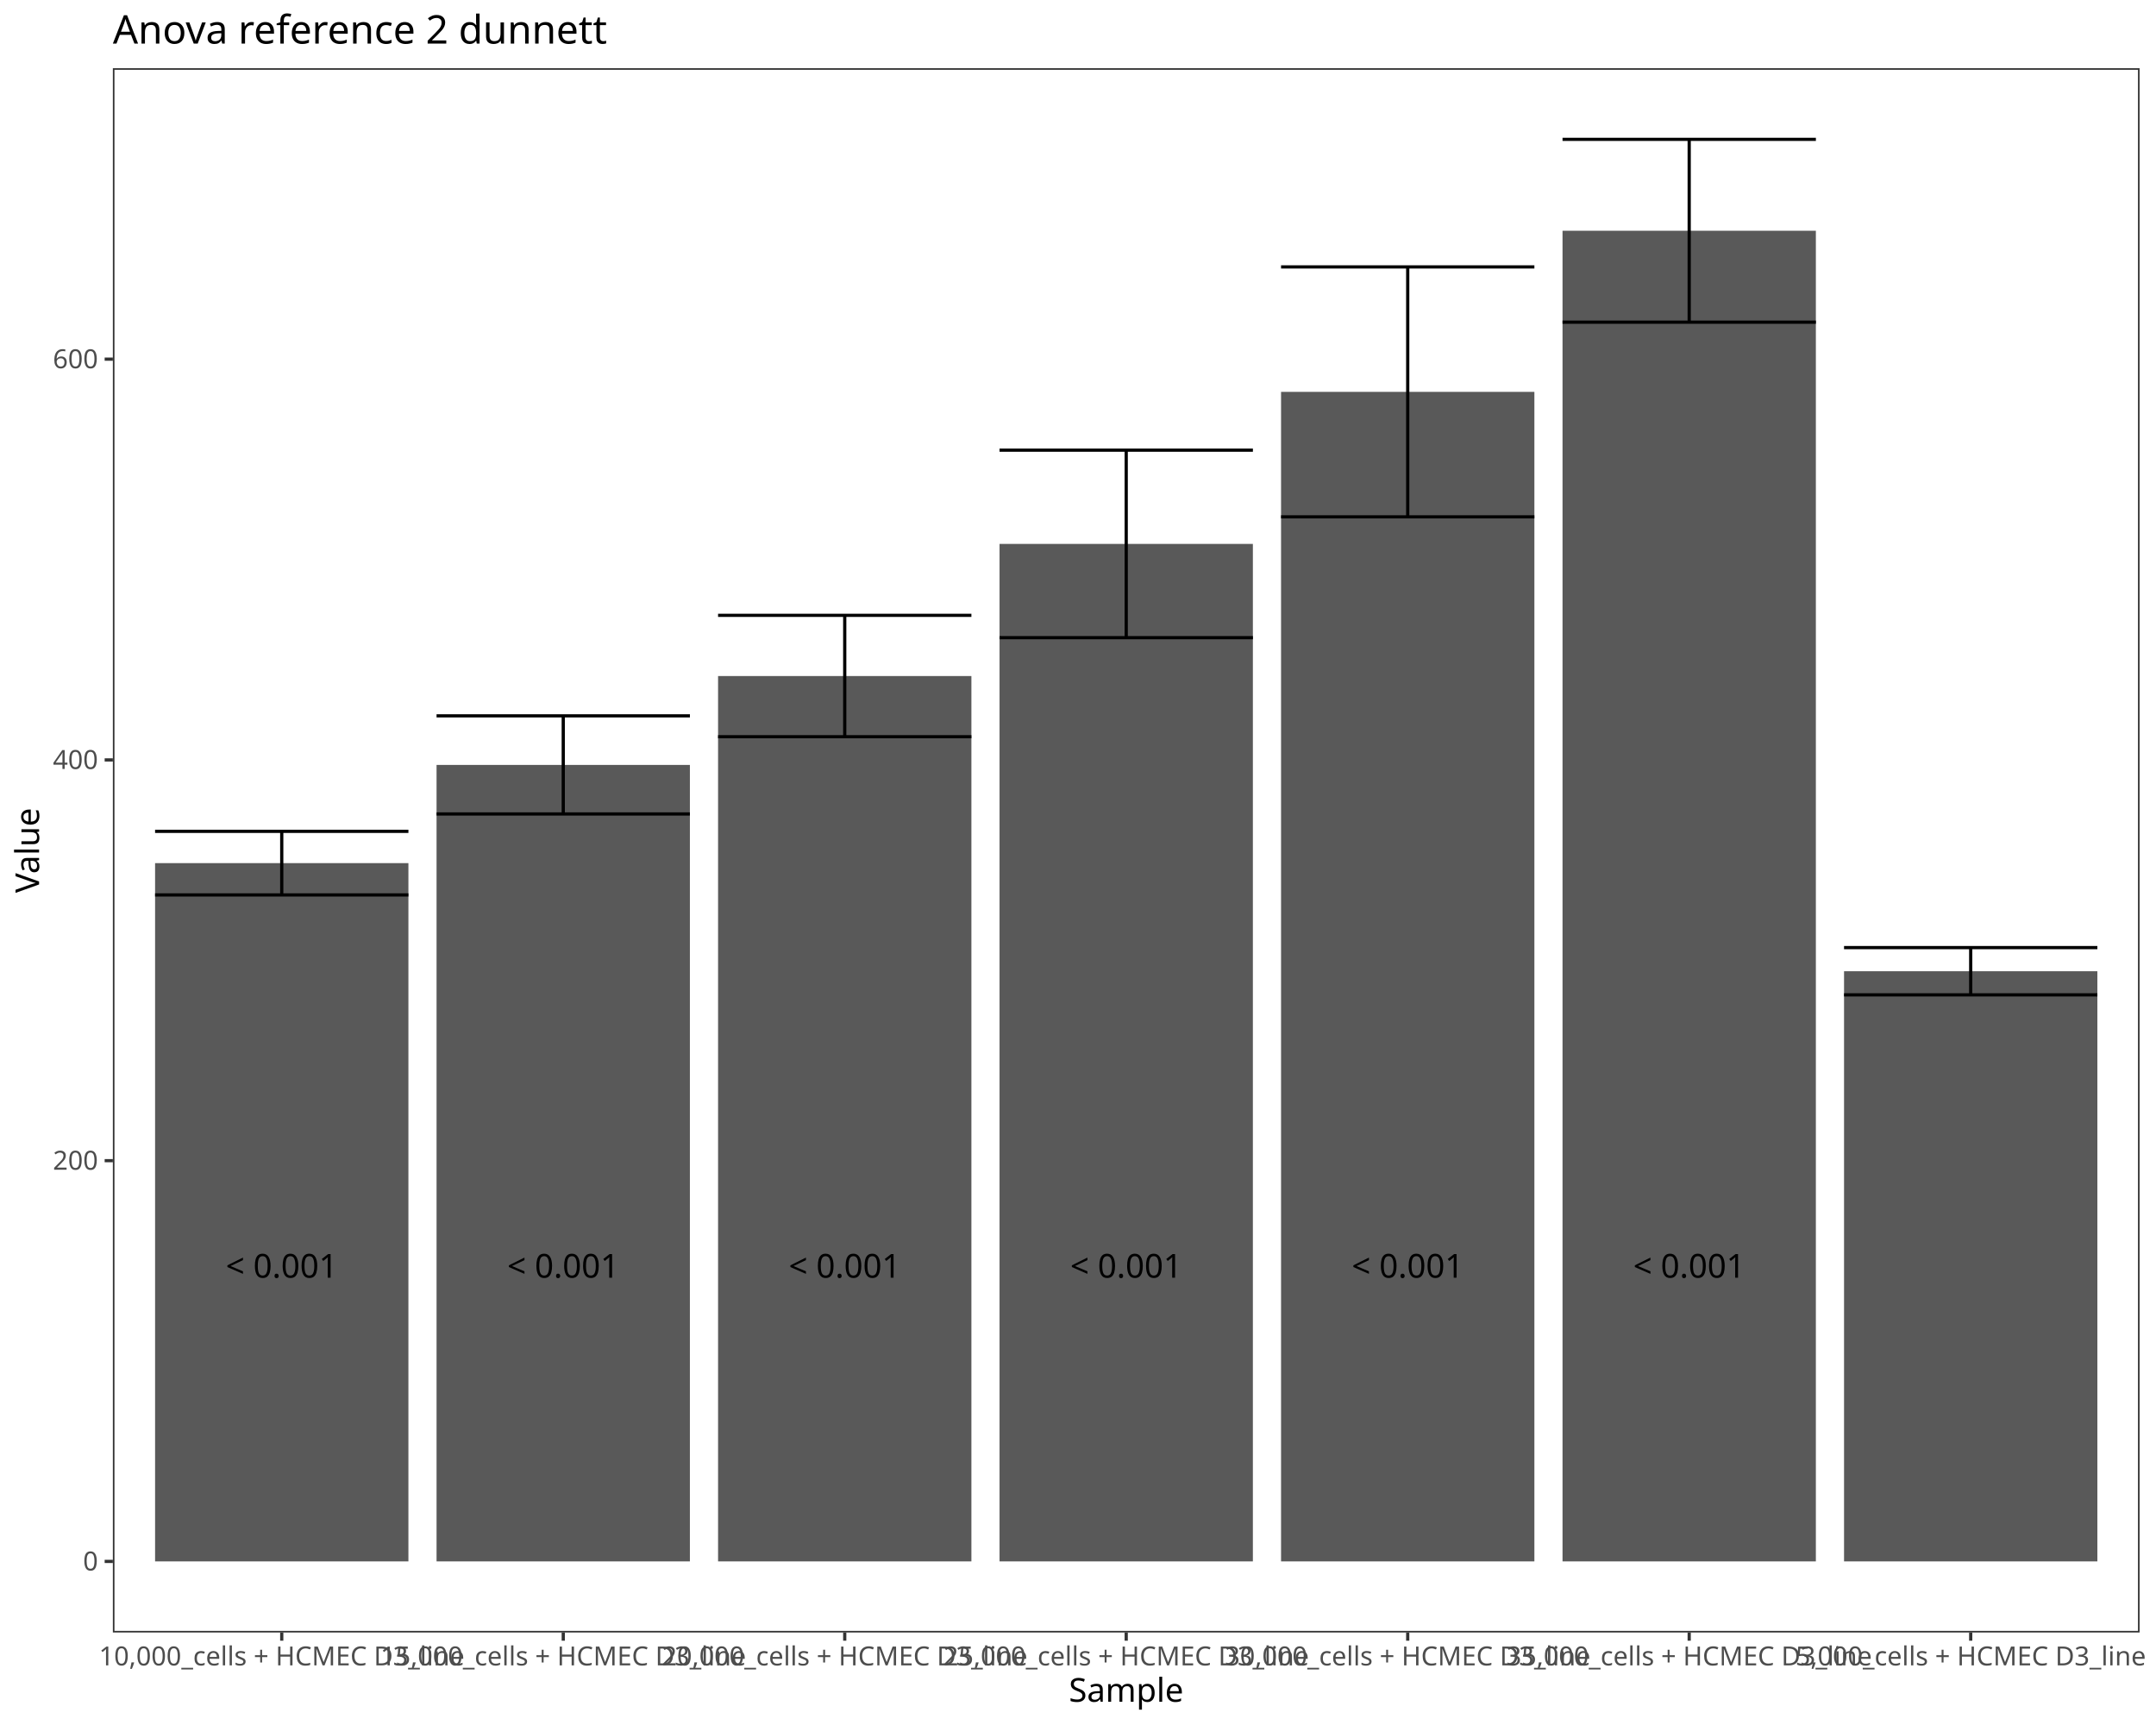
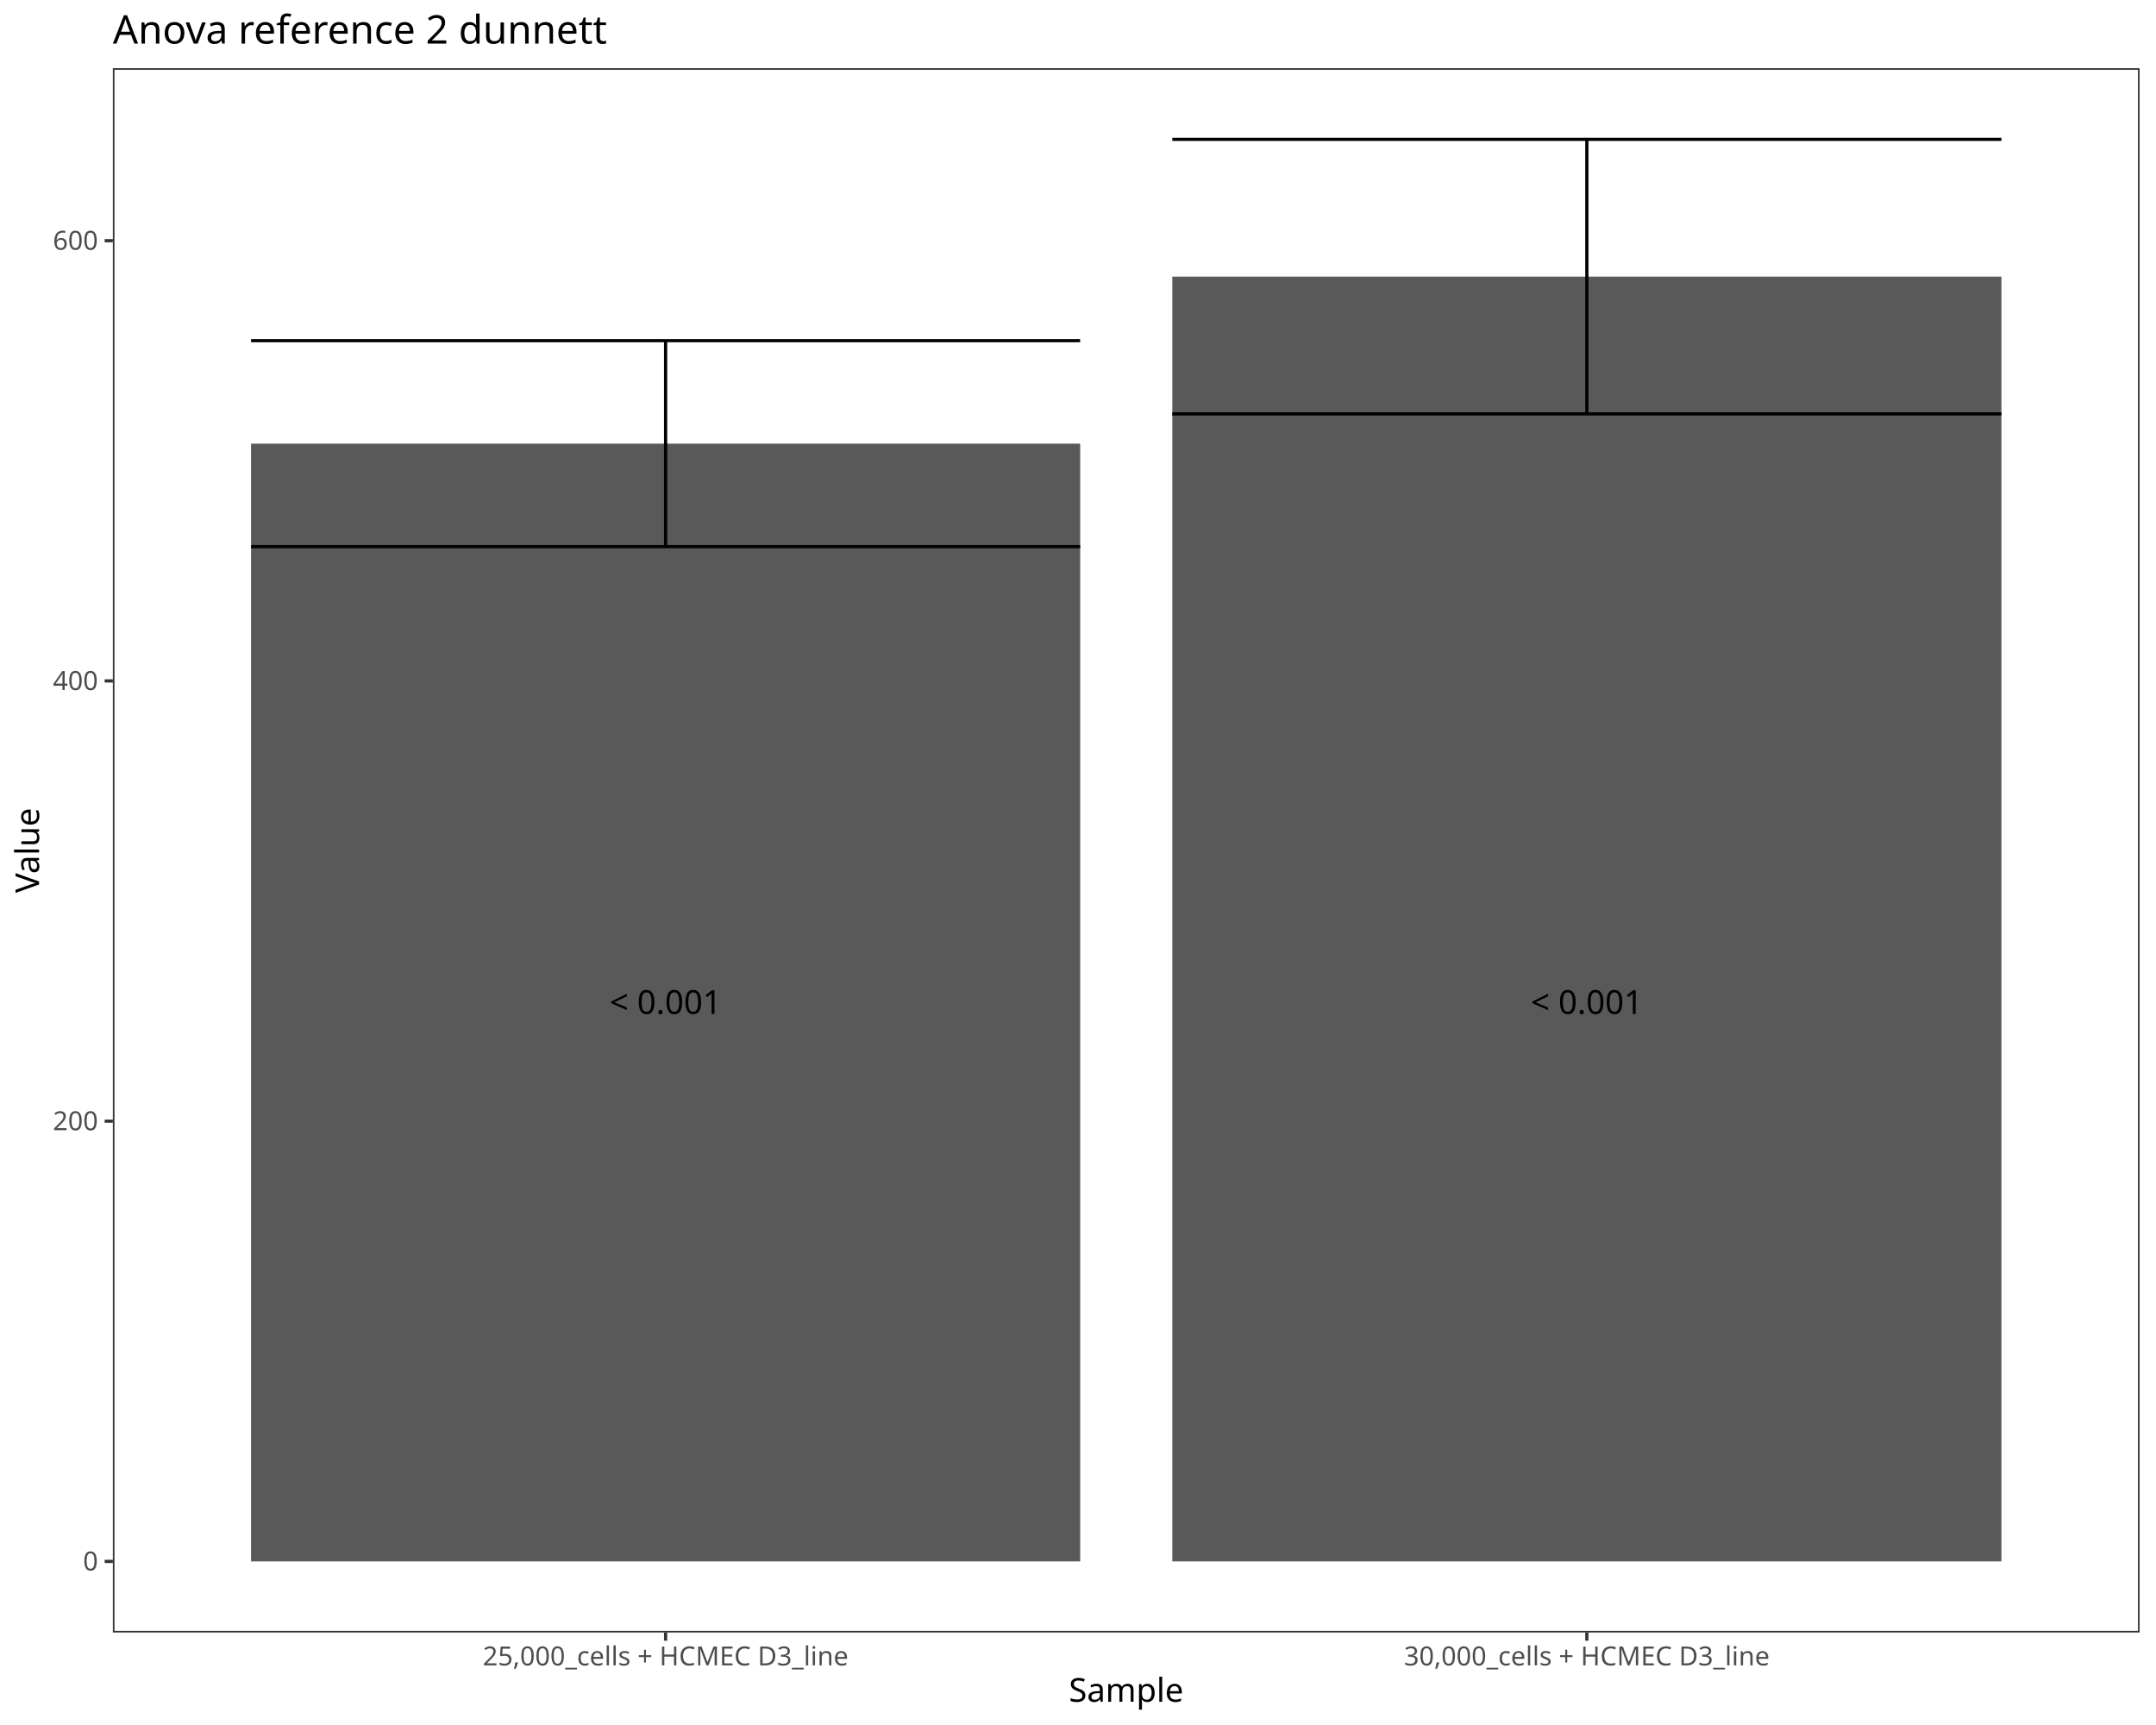
<svg xmlns="http://www.w3.org/2000/svg" class="svglite" data-engine-version="2.0" width="720.00pt" height="576.00pt" viewBox="0 0 720.00 576.00">
  <defs>
    <style type="text/css">
    .svglite line, .svglite polyline, .svglite polygon, .svglite path, .svglite rect, .svglite circle {
      fill: none;
      stroke: #000000;
      stroke-linecap: round;
      stroke-linejoin: round;
      stroke-miterlimit: 10.00;
    }
  </style>
  </defs>
  <rect width="100%" height="100%" style="stroke: none; fill: #FFFFFF;" />
  <defs>
    <clipPath id="cpMC4wMHw3MjAuMDB8MC4wMHw1NzYuMDA=">
      <rect x="0.00" y="0.00" width="720.00" height="576.00" />
    </clipPath>
  </defs>
  <g clip-path="url(#cpMC4wMHw3MjAuMDB8MC4wMHw1NzYuMDA=)">
    <rect x="0.00" y="0.00" width="720.00" height="576.00" style="stroke-width: 1.07; stroke: #FFFFFF; fill: #FFFFFF;" />
  </g>
  <defs>
    <clipPath id="cpMzcuNjl8NzE0LjUyfDIyLjc4fDU0NS4xMQ==">
      <rect x="37.69" y="22.78" width="676.83" height="522.33" />
    </clipPath>
  </defs>
  <g clip-path="url(#cpMzcuNjl8NzE0LjUyfDIyLjc4fDU0NS4xMQ==)">
    <rect x="37.69" y="22.78" width="676.83" height="522.33" style="stroke-width: 1.07; stroke: none; fill: #FFFFFF;" />
-     <rect x="51.79" y="288.21" width="84.60" height="233.16" style="stroke-width: 1.07; stroke: none; stroke-linecap: butt; stroke-linejoin: miter; fill: #595959;" />
-     <rect x="145.79" y="255.42" width="84.60" height="265.95" style="stroke-width: 1.07; stroke: none; stroke-linecap: butt; stroke-linejoin: miter; fill: #595959;" />
-     <rect x="239.80" y="225.74" width="84.60" height="295.63" style="stroke-width: 1.07; stroke: none; stroke-linecap: butt; stroke-linejoin: miter; fill: #595959;" />
-     <rect x="333.80" y="181.62" width="84.60" height="339.75" style="stroke-width: 1.07; stroke: none; stroke-linecap: butt; stroke-linejoin: miter; fill: #595959;" />
-     <rect x="427.81" y="130.85" width="84.60" height="390.52" style="stroke-width: 1.07; stroke: none; stroke-linecap: butt; stroke-linejoin: miter; fill: #595959;" />
-     <rect x="521.81" y="77.05" width="84.60" height="444.32" style="stroke-width: 1.07; stroke: none; stroke-linecap: butt; stroke-linejoin: miter; fill: #595959;" />
-     <rect x="615.82" y="324.31" width="84.60" height="197.06" style="stroke-width: 1.07; stroke: none; stroke-linecap: butt; stroke-linejoin: miter; fill: #595959;" />
-     <text x="94.09" y="426.64" text-anchor="middle" style="font-size: 11.04px; font-family: sans;" textLength="37.15px" lengthAdjust="spacingAndGlyphs">&lt; 0.001</text>
-     <text x="188.10" y="426.64" text-anchor="middle" style="font-size: 11.04px; font-family: sans;" textLength="37.15px" lengthAdjust="spacingAndGlyphs">&lt; 0.001</text>
-     <text x="282.10" y="426.64" text-anchor="middle" style="font-size: 11.04px; font-family: sans;" textLength="37.15px" lengthAdjust="spacingAndGlyphs">&lt; 0.001</text>
-     <text x="376.10" y="426.64" text-anchor="middle" style="font-size: 11.04px; font-family: sans;" textLength="37.15px" lengthAdjust="spacingAndGlyphs">&lt; 0.001</text>
-     <text x="470.11" y="426.64" text-anchor="middle" style="font-size: 11.04px; font-family: sans;" textLength="37.15px" lengthAdjust="spacingAndGlyphs">&lt; 0.001</text>
-     <text x="564.11" y="426.64" text-anchor="middle" style="font-size: 11.04px; font-family: sans;" textLength="37.15px" lengthAdjust="spacingAndGlyphs">&lt; 0.001</text>
-     <polyline points="51.79,277.59 136.39,277.59 " style="stroke-width: 1.07; stroke-linecap: butt;" />
-     <polyline points="94.09,277.59 94.09,298.83 " style="stroke-width: 1.07; stroke-linecap: butt;" />
-     <polyline points="51.79,298.83 136.39,298.83 " style="stroke-width: 1.07; stroke-linecap: butt;" />
-     <polyline points="145.79,239.03 230.40,239.03 " style="stroke-width: 1.07; stroke-linecap: butt;" />
-     <polyline points="188.10,239.03 188.10,271.80 " style="stroke-width: 1.07; stroke-linecap: butt;" />
-     <polyline points="145.79,271.80 230.40,271.80 " style="stroke-width: 1.07; stroke-linecap: butt;" />
-     <polyline points="239.80,205.47 324.40,205.47 " style="stroke-width: 1.07; stroke-linecap: butt;" />
-     <polyline points="282.10,205.47 282.10,246.00 " style="stroke-width: 1.07; stroke-linecap: butt;" />
-     <polyline points="239.80,246.00 324.40,246.00 " style="stroke-width: 1.07; stroke-linecap: butt;" />
-     <polyline points="333.80,150.31 418.41,150.31 " style="stroke-width: 1.07; stroke-linecap: butt;" />
-     <polyline points="376.10,150.31 376.10,212.93 " style="stroke-width: 1.07; stroke-linecap: butt;" />
-     <polyline points="333.80,212.93 418.41,212.93 " style="stroke-width: 1.07; stroke-linecap: butt;" />
-     <polyline points="427.81,89.12 512.41,89.12 " style="stroke-width: 1.07; stroke-linecap: butt;" />
-     <polyline points="470.11,89.12 470.11,172.58 " style="stroke-width: 1.07; stroke-linecap: butt;" />
-     <polyline points="427.81,172.58 512.41,172.58 " style="stroke-width: 1.07; stroke-linecap: butt;" />
-     <polyline points="521.81,46.53 606.42,46.53 " style="stroke-width: 1.07; stroke-linecap: butt;" />
-     <polyline points="564.11,46.53 564.11,107.58 " style="stroke-width: 1.07; stroke-linecap: butt;" />
-     <polyline points="521.81,107.58 606.42,107.58 " style="stroke-width: 1.07; stroke-linecap: butt;" />
-     <polyline points="615.82,316.42 700.42,316.42 " style="stroke-width: 1.07; stroke-linecap: butt;" />
-     <polyline points="658.12,316.42 658.12,332.20 " style="stroke-width: 1.07; stroke-linecap: butt;" />
-     <polyline points="615.82,332.20 700.42,332.20 " style="stroke-width: 1.07; stroke-linecap: butt;" />
+     <rect x="391.49" y="92.37" width="276.89" height="429.00" style="stroke-width: 1.07; stroke: none; stroke-linecap: butt; stroke-linejoin: miter; fill: #595959;" />
+     <rect x="83.84" y="148.14" width="276.89" height="373.23" style="stroke-width: 1.07; stroke: none; stroke-linecap: butt; stroke-linejoin: miter; fill: #595959;" />
+     <text x="529.93" y="338.55" text-anchor="middle" style="font-size: 11.04px; font-family: sans;" textLength="37.15px" lengthAdjust="spacingAndGlyphs">&lt; 0.001</text>
+     <text x="222.28" y="338.55" text-anchor="middle" style="font-size: 11.04px; font-family: sans;" textLength="37.15px" lengthAdjust="spacingAndGlyphs">&lt; 0.001</text>
+     <polyline points="391.49,46.53 668.37,46.53 " style="stroke-width: 1.07; stroke-linecap: butt;" />
+     <polyline points="529.93,46.53 529.93,138.20 " style="stroke-width: 1.07; stroke-linecap: butt;" />
+     <polyline points="391.49,138.20 668.37,138.20 " style="stroke-width: 1.07; stroke-linecap: butt;" />
+     <polyline points="83.84,113.75 360.72,113.75 " style="stroke-width: 1.07; stroke-linecap: butt;" />
+     <polyline points="222.28,113.75 222.28,182.53 " style="stroke-width: 1.07; stroke-linecap: butt;" />
+     <polyline points="83.84,182.53 360.72,182.53 " style="stroke-width: 1.07; stroke-linecap: butt;" />
    <rect x="37.69" y="22.78" width="676.83" height="522.33" style="stroke-width: 1.07; stroke: #333333;" />
  </g>
  <g clip-path="url(#cpMC4wMHw3MjAuMDB8MC4wMHw1NzYuMDA=)">
    <text x="32.76" y="524.40" text-anchor="end" style="font-size: 8.80px; fill: #4D4D4D; font-family: sans;" textLength="4.89px" lengthAdjust="spacingAndGlyphs">0</text>
-     <text x="32.76" y="390.58" text-anchor="end" style="font-size: 8.80px; fill: #4D4D4D; font-family: sans;" textLength="14.68px" lengthAdjust="spacingAndGlyphs">200</text>
-     <text x="32.76" y="256.77" text-anchor="end" style="font-size: 8.80px; fill: #4D4D4D; font-family: sans;" textLength="14.68px" lengthAdjust="spacingAndGlyphs">400</text>
-     <text x="32.76" y="122.96" text-anchor="end" style="font-size: 8.80px; fill: #4D4D4D; font-family: sans;" textLength="14.68px" lengthAdjust="spacingAndGlyphs">600</text>
+     <text x="32.76" y="377.40" text-anchor="end" style="font-size: 8.80px; fill: #4D4D4D; font-family: sans;" textLength="14.68px" lengthAdjust="spacingAndGlyphs">200</text>
+     <text x="32.76" y="230.40" text-anchor="end" style="font-size: 8.80px; fill: #4D4D4D; font-family: sans;" textLength="14.68px" lengthAdjust="spacingAndGlyphs">400</text>
+     <text x="32.76" y="83.40" text-anchor="end" style="font-size: 8.80px; fill: #4D4D4D; font-family: sans;" textLength="14.68px" lengthAdjust="spacingAndGlyphs">600</text>
    <polyline points="34.95,521.37 37.69,521.37 " style="stroke-width: 1.07; stroke: #333333; stroke-linecap: butt;" />
-     <polyline points="34.95,387.56 37.69,387.56 " style="stroke-width: 1.07; stroke: #333333; stroke-linecap: butt;" />
-     <polyline points="34.95,253.74 37.69,253.74 " style="stroke-width: 1.07; stroke: #333333; stroke-linecap: butt;" />
-     <polyline points="34.95,119.93 37.69,119.93 " style="stroke-width: 1.07; stroke: #333333; stroke-linecap: butt;" />
-     <polyline points="94.09,547.85 94.09,545.11 " style="stroke-width: 1.07; stroke: #333333; stroke-linecap: butt;" />
-     <polyline points="188.10,547.85 188.10,545.11 " style="stroke-width: 1.07; stroke: #333333; stroke-linecap: butt;" />
-     <polyline points="282.10,547.85 282.10,545.11 " style="stroke-width: 1.07; stroke: #333333; stroke-linecap: butt;" />
-     <polyline points="376.10,547.85 376.10,545.11 " style="stroke-width: 1.07; stroke: #333333; stroke-linecap: butt;" />
-     <polyline points="470.11,547.85 470.11,545.11 " style="stroke-width: 1.07; stroke: #333333; stroke-linecap: butt;" />
-     <polyline points="564.11,547.85 564.11,545.11 " style="stroke-width: 1.07; stroke: #333333; stroke-linecap: butt;" />
-     <polyline points="658.12,547.85 658.12,545.11 " style="stroke-width: 1.07; stroke: #333333; stroke-linecap: butt;" />
-     <text x="94.09" y="556.10" text-anchor="middle" style="font-size: 8.80px; fill: #4D4D4D; font-family: sans;" textLength="124.02px" lengthAdjust="spacingAndGlyphs">10,000_cells + HCMEC D3_line</text>
-     <text x="188.10" y="556.10" text-anchor="middle" style="font-size: 8.80px; fill: #4D4D4D; font-family: sans;" textLength="124.02px" lengthAdjust="spacingAndGlyphs">15,000_cells + HCMEC D3_line</text>
-     <text x="282.10" y="556.10" text-anchor="middle" style="font-size: 8.80px; fill: #4D4D4D; font-family: sans;" textLength="124.02px" lengthAdjust="spacingAndGlyphs">20,000_cells + HCMEC D3_line</text>
-     <text x="376.10" y="556.10" text-anchor="middle" style="font-size: 8.80px; fill: #4D4D4D; font-family: sans;" textLength="124.02px" lengthAdjust="spacingAndGlyphs">25,000_cells + HCMEC D3_line</text>
-     <text x="470.11" y="556.10" text-anchor="middle" style="font-size: 8.80px; fill: #4D4D4D; font-family: sans;" textLength="124.02px" lengthAdjust="spacingAndGlyphs">30,000_cells + HCMEC D3_line</text>
-     <text x="564.11" y="556.10" text-anchor="middle" style="font-size: 8.80px; fill: #4D4D4D; font-family: sans;" textLength="124.02px" lengthAdjust="spacingAndGlyphs">35,000_cells + HCMEC D3_line</text>
-     <text x="658.12" y="556.10" text-anchor="middle" style="font-size: 8.80px; fill: #4D4D4D; font-family: sans;" textLength="119.12px" lengthAdjust="spacingAndGlyphs">5,000_cells + HCMEC D3_line</text>
+     <polyline points="34.95,374.37 37.69,374.37 " style="stroke-width: 1.07; stroke: #333333; stroke-linecap: butt;" />
+     <polyline points="34.95,227.37 37.69,227.37 " style="stroke-width: 1.07; stroke: #333333; stroke-linecap: butt;" />
+     <polyline points="34.95,80.37 37.69,80.37 " style="stroke-width: 1.07; stroke: #333333; stroke-linecap: butt;" />
+     <polyline points="222.28,547.85 222.28,545.11 " style="stroke-width: 1.07; stroke: #333333; stroke-linecap: butt;" />
+     <polyline points="529.93,547.85 529.93,545.11 " style="stroke-width: 1.07; stroke: #333333; stroke-linecap: butt;" />
+     <text x="222.28" y="556.10" text-anchor="middle" style="font-size: 8.80px; fill: #4D4D4D; font-family: sans;" textLength="124.02px" lengthAdjust="spacingAndGlyphs">25,000_cells + HCMEC D3_line</text>
+     <text x="529.93" y="556.10" text-anchor="middle" style="font-size: 8.80px; fill: #4D4D4D; font-family: sans;" textLength="124.02px" lengthAdjust="spacingAndGlyphs">30,000_cells + HCMEC D3_line</text>
    <text x="376.10" y="568.24" text-anchor="middle" style="font-size: 11.00px; font-family: sans;" textLength="37.30px" lengthAdjust="spacingAndGlyphs">Sample</text>
    <text transform="translate(13.05,283.95) rotate(-90)" text-anchor="middle" style="font-size: 11.00px; font-family: sans;" textLength="28.14px" lengthAdjust="spacingAndGlyphs">Value</text>
    <text x="37.69" y="14.56" style="font-size: 13.20px; font-family: sans;" textLength="155.60px" lengthAdjust="spacingAndGlyphs">Anova reference 2 dunnett</text>
  </g>
</svg>
